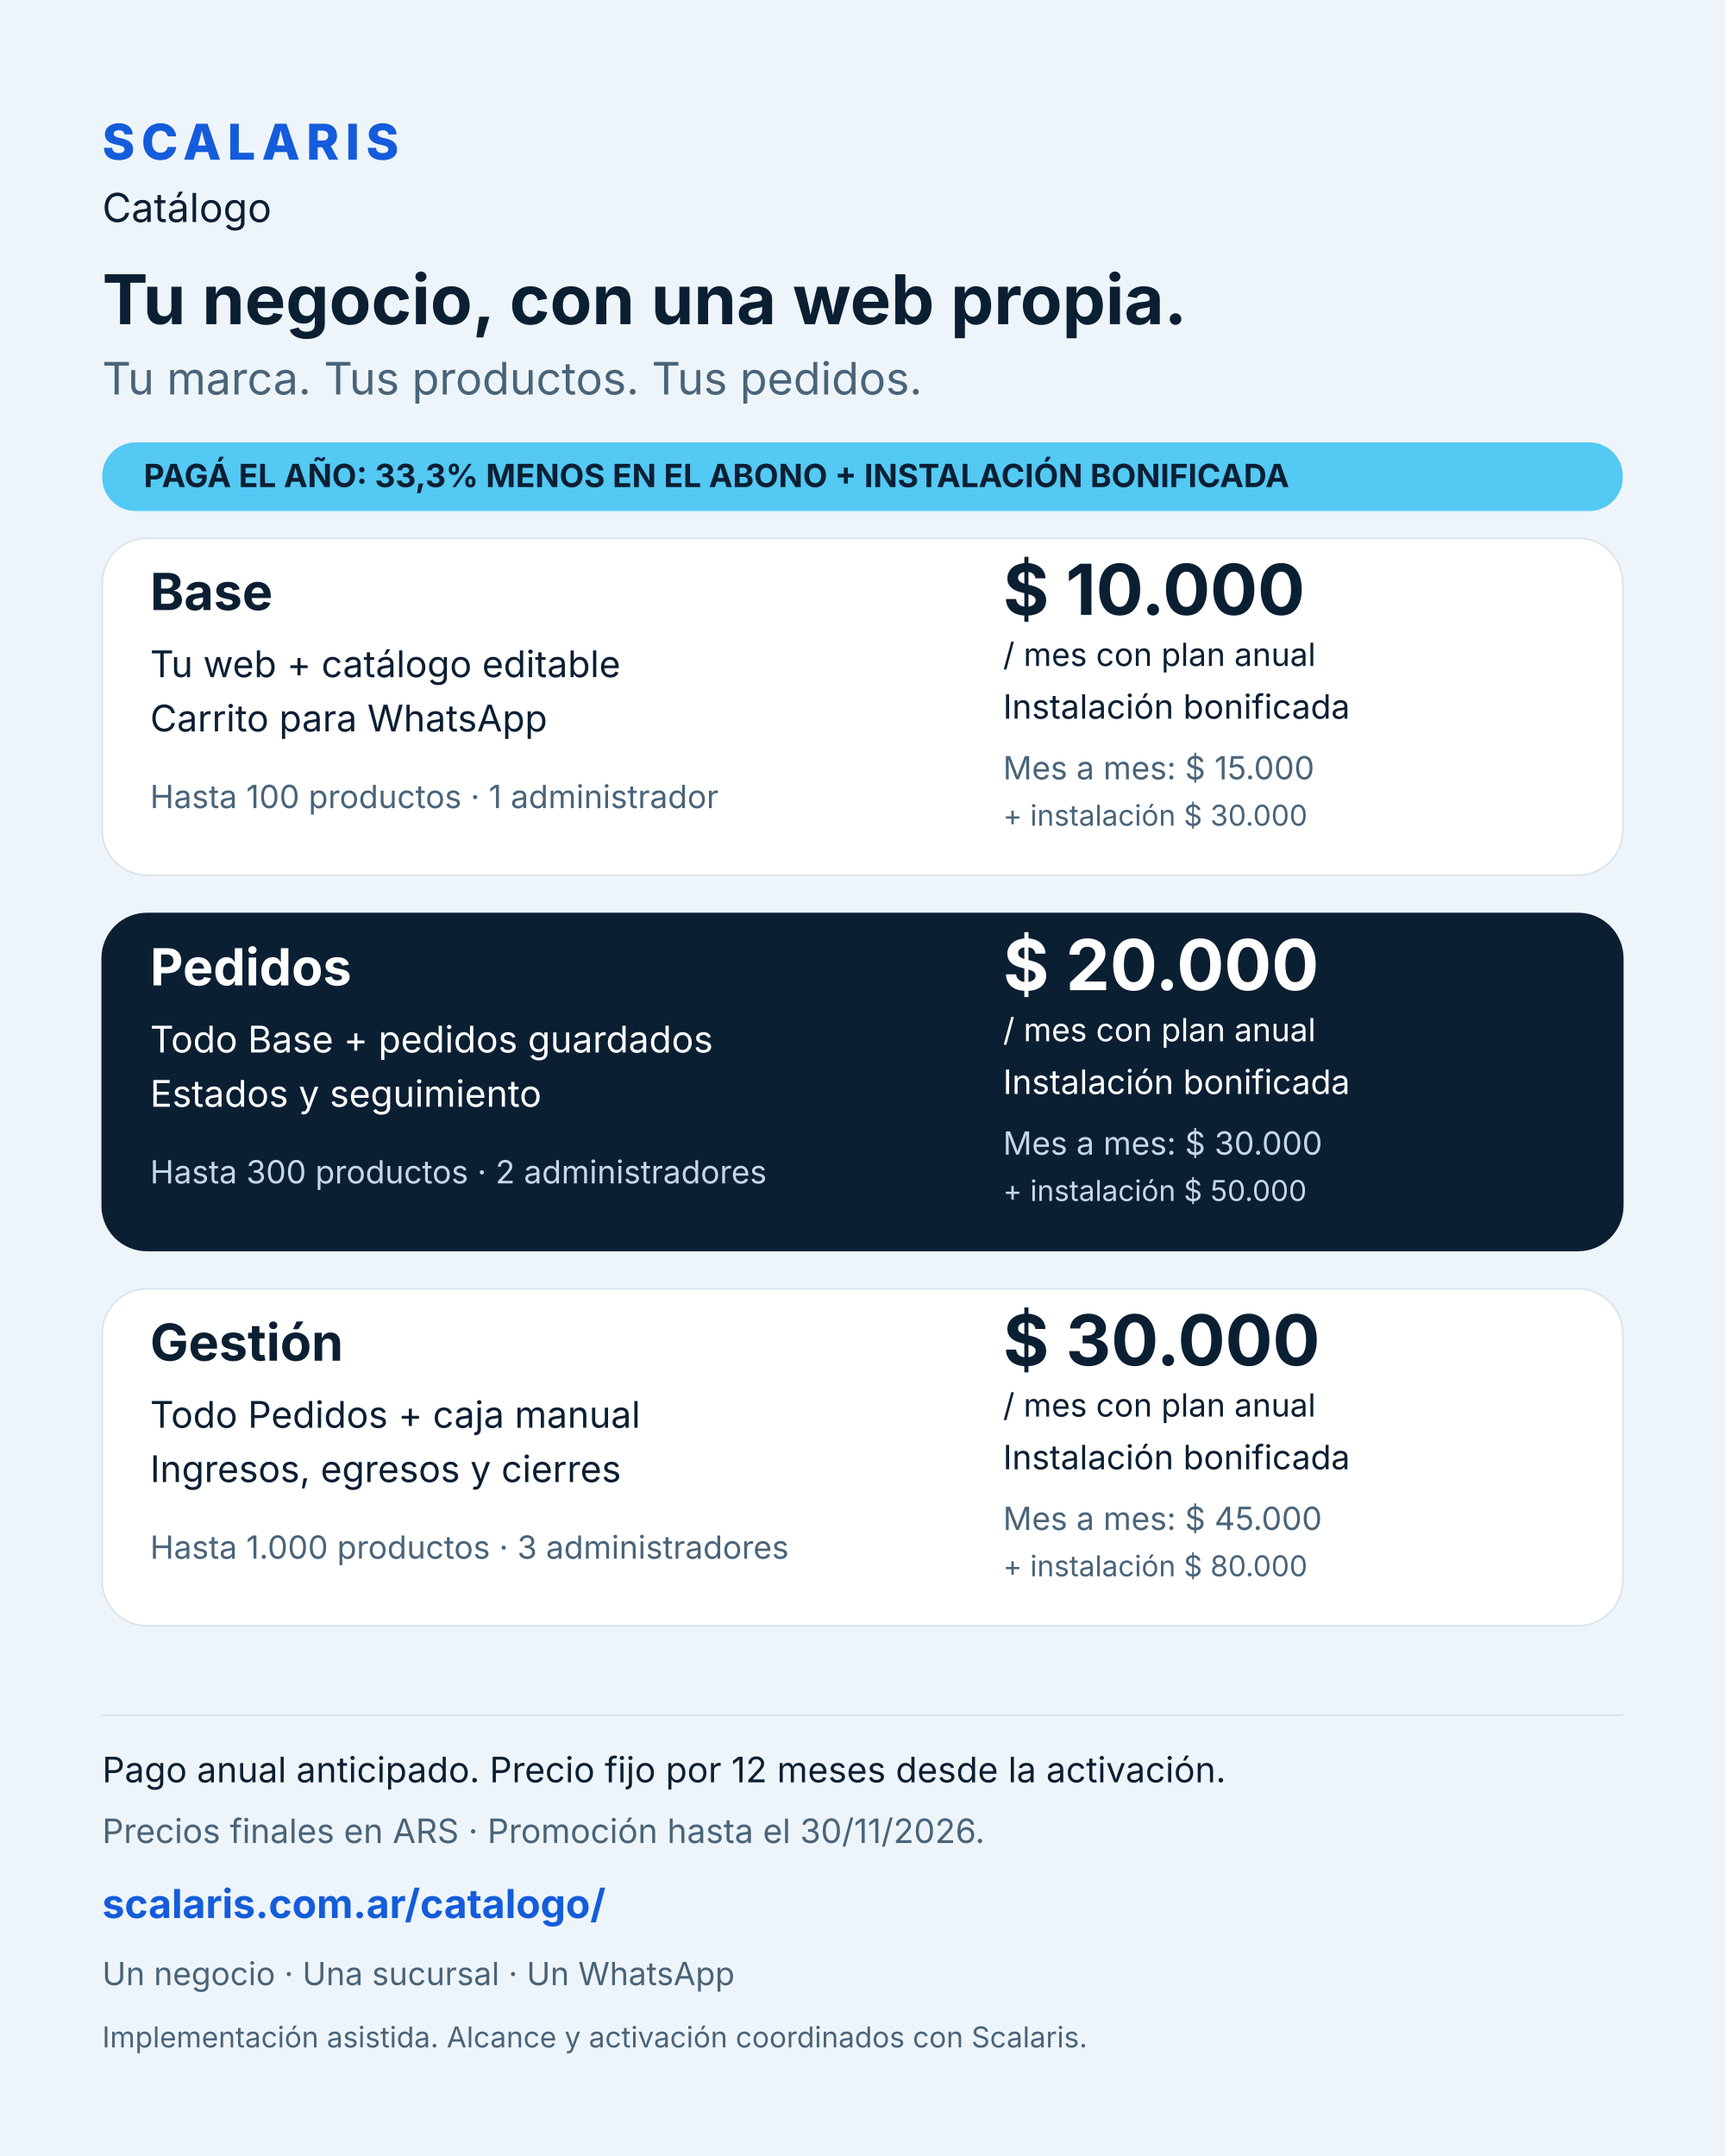
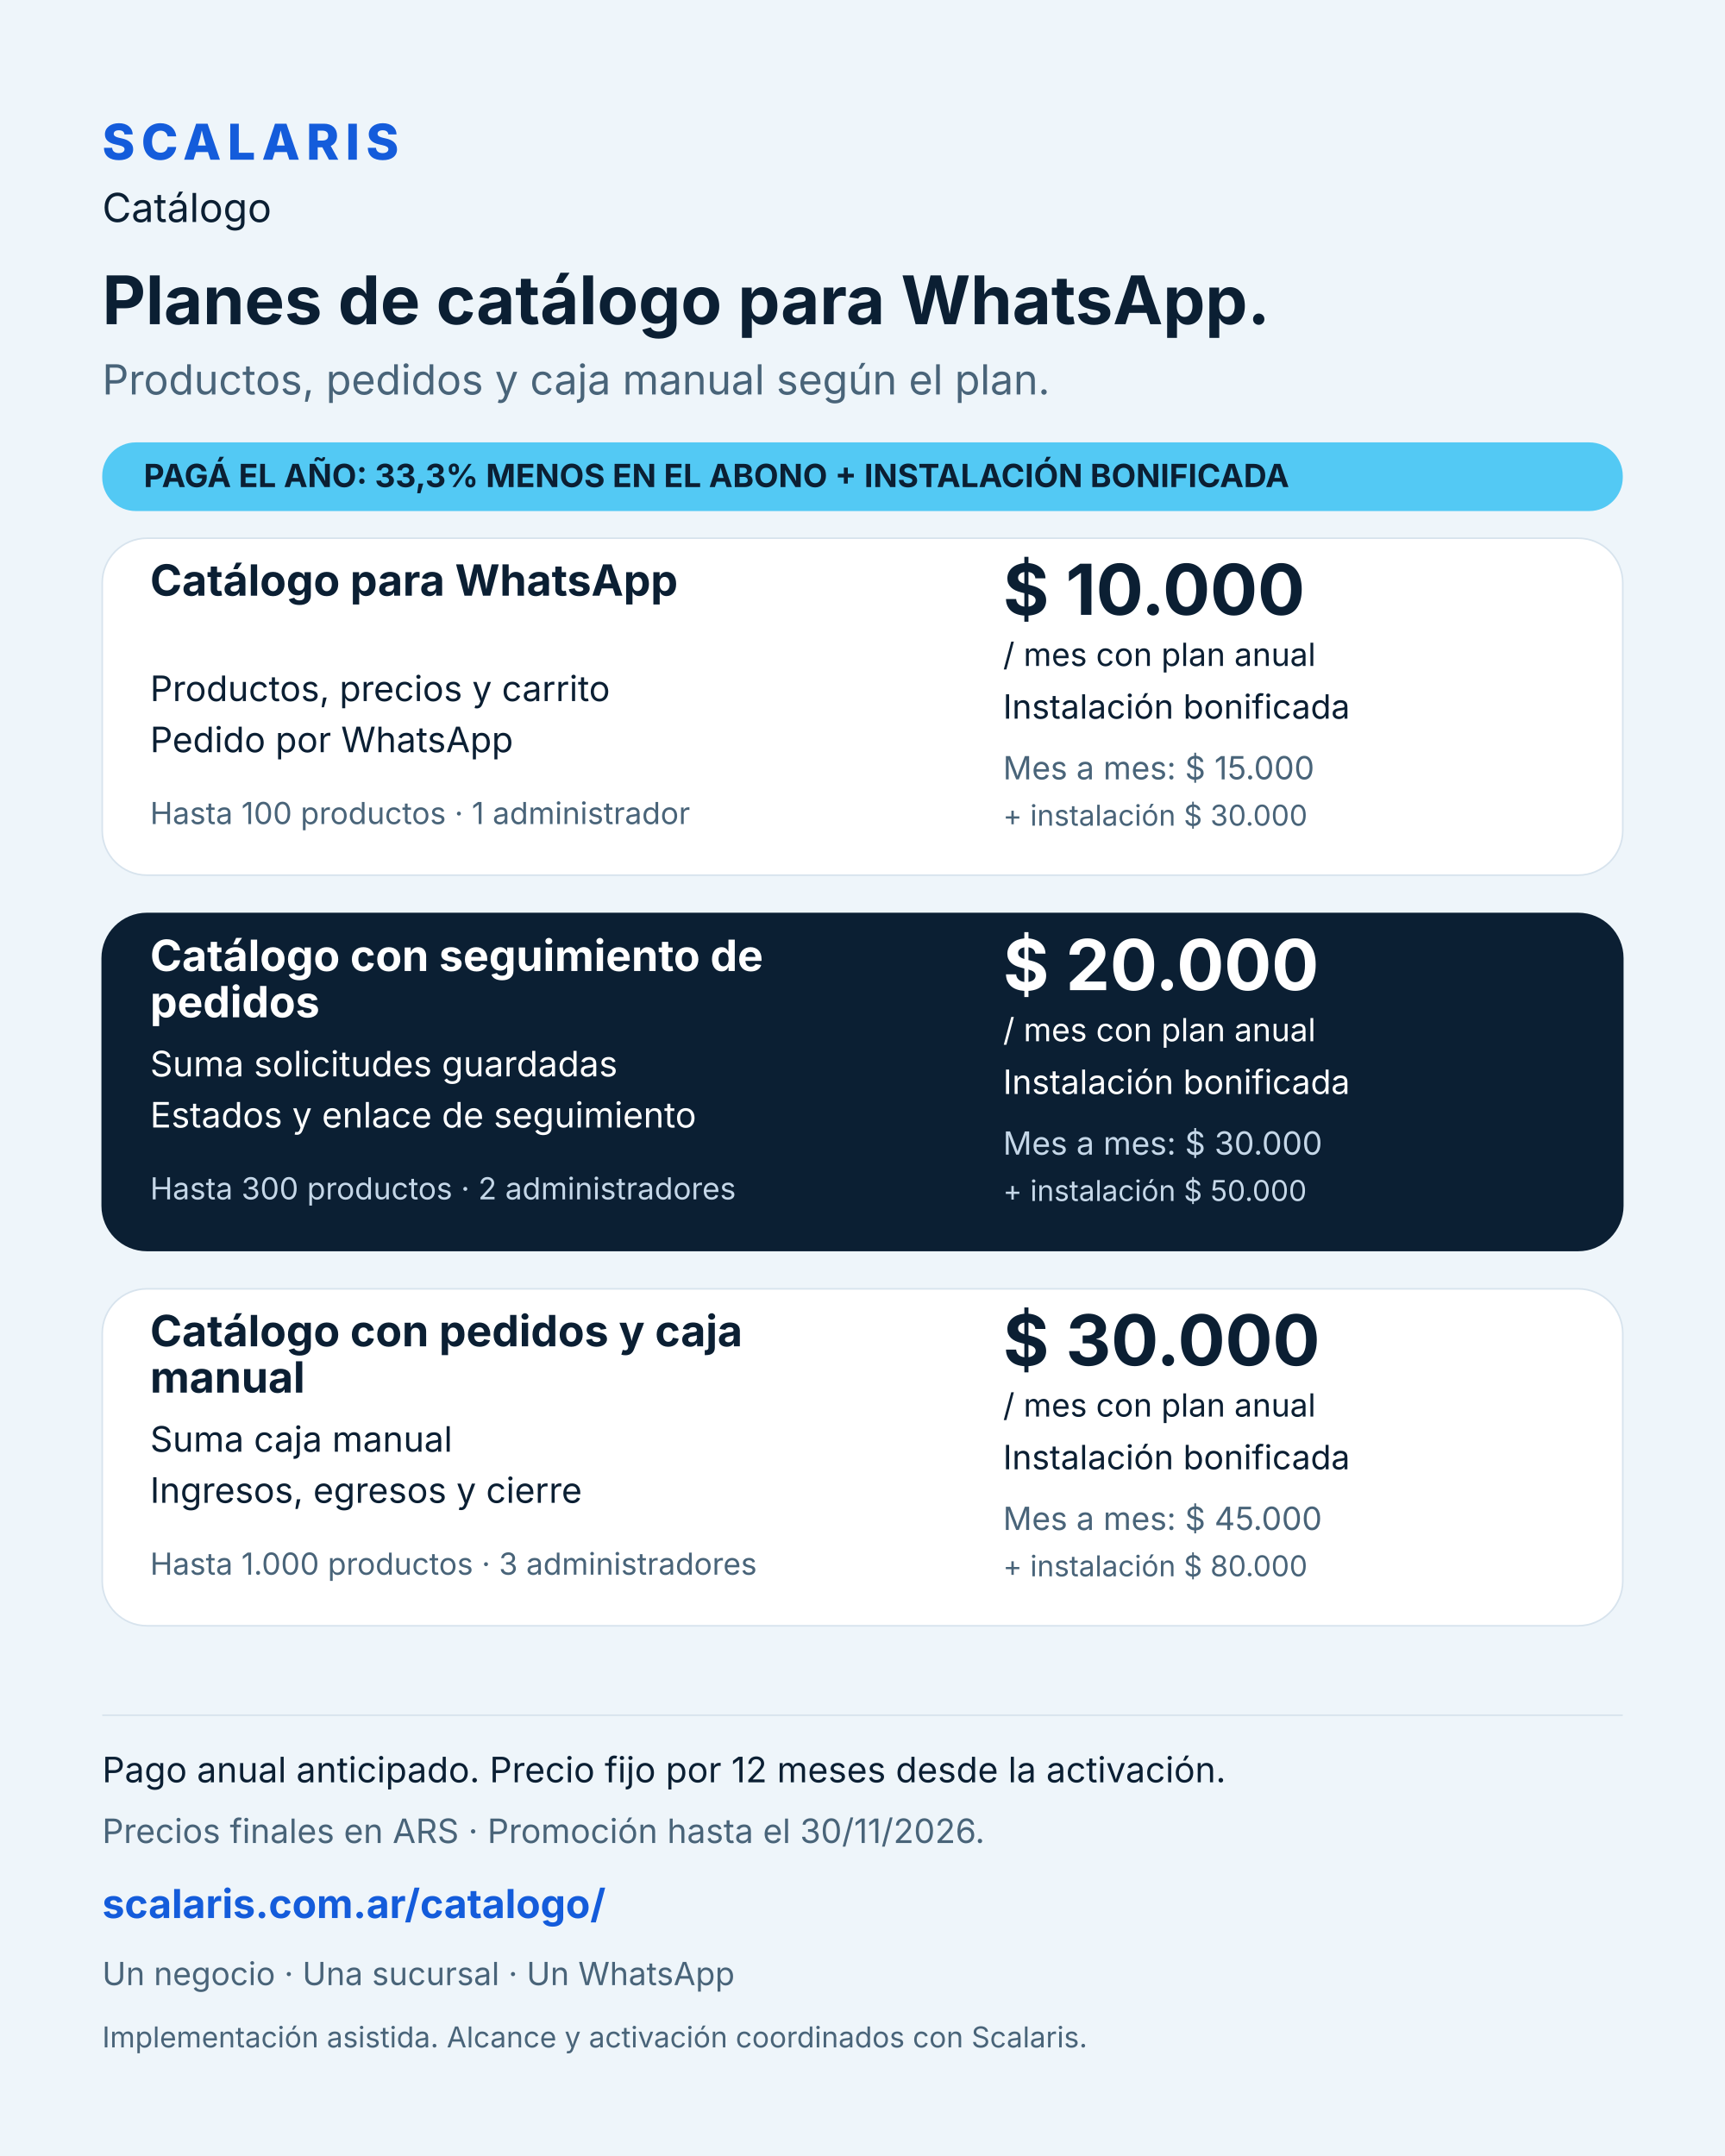
<svg xmlns="http://www.w3.org/2000/svg" width="1080" height="1350" viewBox="0 0 1080 1350" role="img" aria-labelledby="title desc">
  <g font-family="Inter,Segoe UI,Arial,sans-serif">
    <rect width="1080" height="1350" fill="#eef5fa" />
    <text x="64" y="100" font-size="31" font-weight="800" letter-spacing="4" fill="#145cdb">SCALARIS</text>
    <text x="64" y="139" font-size="25" fill="#0b1f33">Catálogo</text>
-     <text x="64" y="203" font-size="43" font-weight="650" fill="#0b1f33">Tu negocio, con una web propia.</text>
-     <text x="64" y="247" font-size="28" fill="#496479">Tu marca. Tus productos. Tus pedidos.</text>
+     <text x="64" y="203" font-size="42" font-weight="650" fill="#0b1f33">Planes de catálogo para WhatsApp.</text>
+     <text x="64" y="247" font-size="26" fill="#496479">Productos, pedidos y caja manual según el plan.</text>
    <rect x="64" y="277" width="952" height="43" rx="21" fill="#53c9f4" />
    <text x="90" y="305" font-size="20" font-weight="700" fill="#0b1f33">PAGÁ EL AÑO: 33,3% MENOS EN EL ABONO + INSTALACIÓN BONIFICADA</text>
    <g>
      <rect x="64" y="337" width="952" height="211" rx="28" fill="#fff" stroke="#d7e3ed" />
-       <text x="94" y="382" font-size="32" font-weight="700" fill="#0b1f33">Base</text>
-       <text x="94" y="424" font-size="23" fill="#0b1f33">Tu web + catálogo editable</text>
-       <text x="94" y="458" font-size="23" fill="#0b1f33">Carrito para WhatsApp</text>
-       <text x="94" y="506" font-size="20" fill="#496479">Hasta 100 productos · 1 administrador</text>
+       <text x="94" y="373" font-size="27" font-weight="700" fill="#0b1f33">Catálogo para WhatsApp</text>
+       <text x="94" y="439" font-size="22" fill="#0b1f33">Productos, precios y carrito</text>
+       <text x="94" y="471" font-size="22" fill="#0b1f33">Pedido por WhatsApp</text>
+       <text x="94" y="516" font-size="19" fill="#496479">Hasta 100 productos · 1 administrador</text>
      <text x="628" y="385" font-size="44" font-weight="700" fill="#0b1f33">$ 10.000</text>
      <text x="628" y="417" font-size="20" fill="#0b1f33">/ mes con plan anual</text>
      <text x="628" y="450" font-size="21" fill="#0b1f33">Instalación bonificada</text>
      <text x="628" y="488" font-size="20" fill="#496479">Mes a mes: $ 15.000</text>
      <text x="628" y="517" font-size="18" fill="#496479">+ instalación $ 30.000</text>
    </g>
    <g>
      <rect x="64" y="572" width="952" height="211" rx="28" fill="#0b1f33" stroke="#0b1f33" />
-       <text x="94" y="617" font-size="32" font-weight="700" fill="#fff">Pedidos</text>
-       <text x="94" y="659" font-size="23" fill="#fff">Todo Base + pedidos guardados</text>
-       <text x="94" y="693" font-size="23" fill="#fff">Estados y seguimiento</text>
-       <text x="94" y="741" font-size="20" fill="#c5d7e8">Hasta 300 productos · 2 administradores</text>
+       <text x="94" y="608" font-size="27" font-weight="700" fill="#fff">Catálogo con seguimiento de</text>
+       <text x="94" y="637" font-size="27" font-weight="700" fill="#fff">pedidos</text>
+       <text x="94" y="674" font-size="22" fill="#fff">Suma solicitudes guardadas</text>
+       <text x="94" y="706" font-size="22" fill="#fff">Estados y enlace de seguimiento</text>
+       <text x="94" y="751" font-size="19" fill="#c5d7e8">Hasta 300 productos · 2 administradores</text>
      <text x="628" y="620" font-size="44" font-weight="700" fill="#fff">$ 20.000</text>
      <text x="628" y="652" font-size="20" fill="#fff">/ mes con plan anual</text>
      <text x="628" y="685" font-size="21" fill="#fff">Instalación bonificada</text>
      <text x="628" y="723" font-size="20" fill="#c5d7e8">Mes a mes: $ 30.000</text>
      <text x="628" y="752" font-size="18" fill="#c5d7e8">+ instalación $ 50.000</text>
    </g>
    <g>
      <rect x="64" y="807" width="952" height="211" rx="28" fill="#fff" stroke="#d7e3ed" />
-       <text x="94" y="852" font-size="32" font-weight="700" fill="#0b1f33">Gestión</text>
-       <text x="94" y="894" font-size="23" fill="#0b1f33">Todo Pedidos + caja manual</text>
-       <text x="94" y="928" font-size="23" fill="#0b1f33">Ingresos, egresos y cierres</text>
-       <text x="94" y="976" font-size="20" fill="#496479">Hasta 1.000 productos · 3 administradores</text>
+       <text x="94" y="843" font-size="27" font-weight="700" fill="#0b1f33">Catálogo con pedidos y caja</text>
+       <text x="94" y="872" font-size="27" font-weight="700" fill="#0b1f33">manual</text>
+       <text x="94" y="909" font-size="22" fill="#0b1f33">Suma caja manual</text>
+       <text x="94" y="941" font-size="22" fill="#0b1f33">Ingresos, egresos y cierre</text>
+       <text x="94" y="986" font-size="19" fill="#496479">Hasta 1.000 productos · 3 administradores</text>
      <text x="628" y="855" font-size="44" font-weight="700" fill="#0b1f33">$ 30.000</text>
      <text x="628" y="887" font-size="20" fill="#0b1f33">/ mes con plan anual</text>
      <text x="628" y="920" font-size="21" fill="#0b1f33">Instalación bonificada</text>
      <text x="628" y="958" font-size="20" fill="#496479">Mes a mes: $ 45.000</text>
      <text x="628" y="987" font-size="18" fill="#496479">+ instalación $ 80.000</text>
    </g>
    <line x1="64" y1="1074" x2="1016" y2="1074" stroke="#d7e3ed" />
    <text x="64" y="1116" font-size="22" fill="#0b1f33">Pago anual anticipado. Precio fijo por 12 meses desde la activación.</text>
    <text x="64" y="1154" font-size="21" fill="#496479">Precios finales en ARS · Promoción hasta el 30/11/2026.</text>
    <text x="64" y="1201" font-size="25" font-weight="650" fill="#145cdb">scalaris.com.ar/catalogo/</text>
    <text x="64" y="1243" font-size="20" fill="#496479">Un negocio · Una sucursal · Un WhatsApp</text>
    <text x="64" y="1282" font-size="18" fill="#496479">Implementación asistida. Alcance y activación coordinados con Scalaris.</text>
  </g>
</svg>
